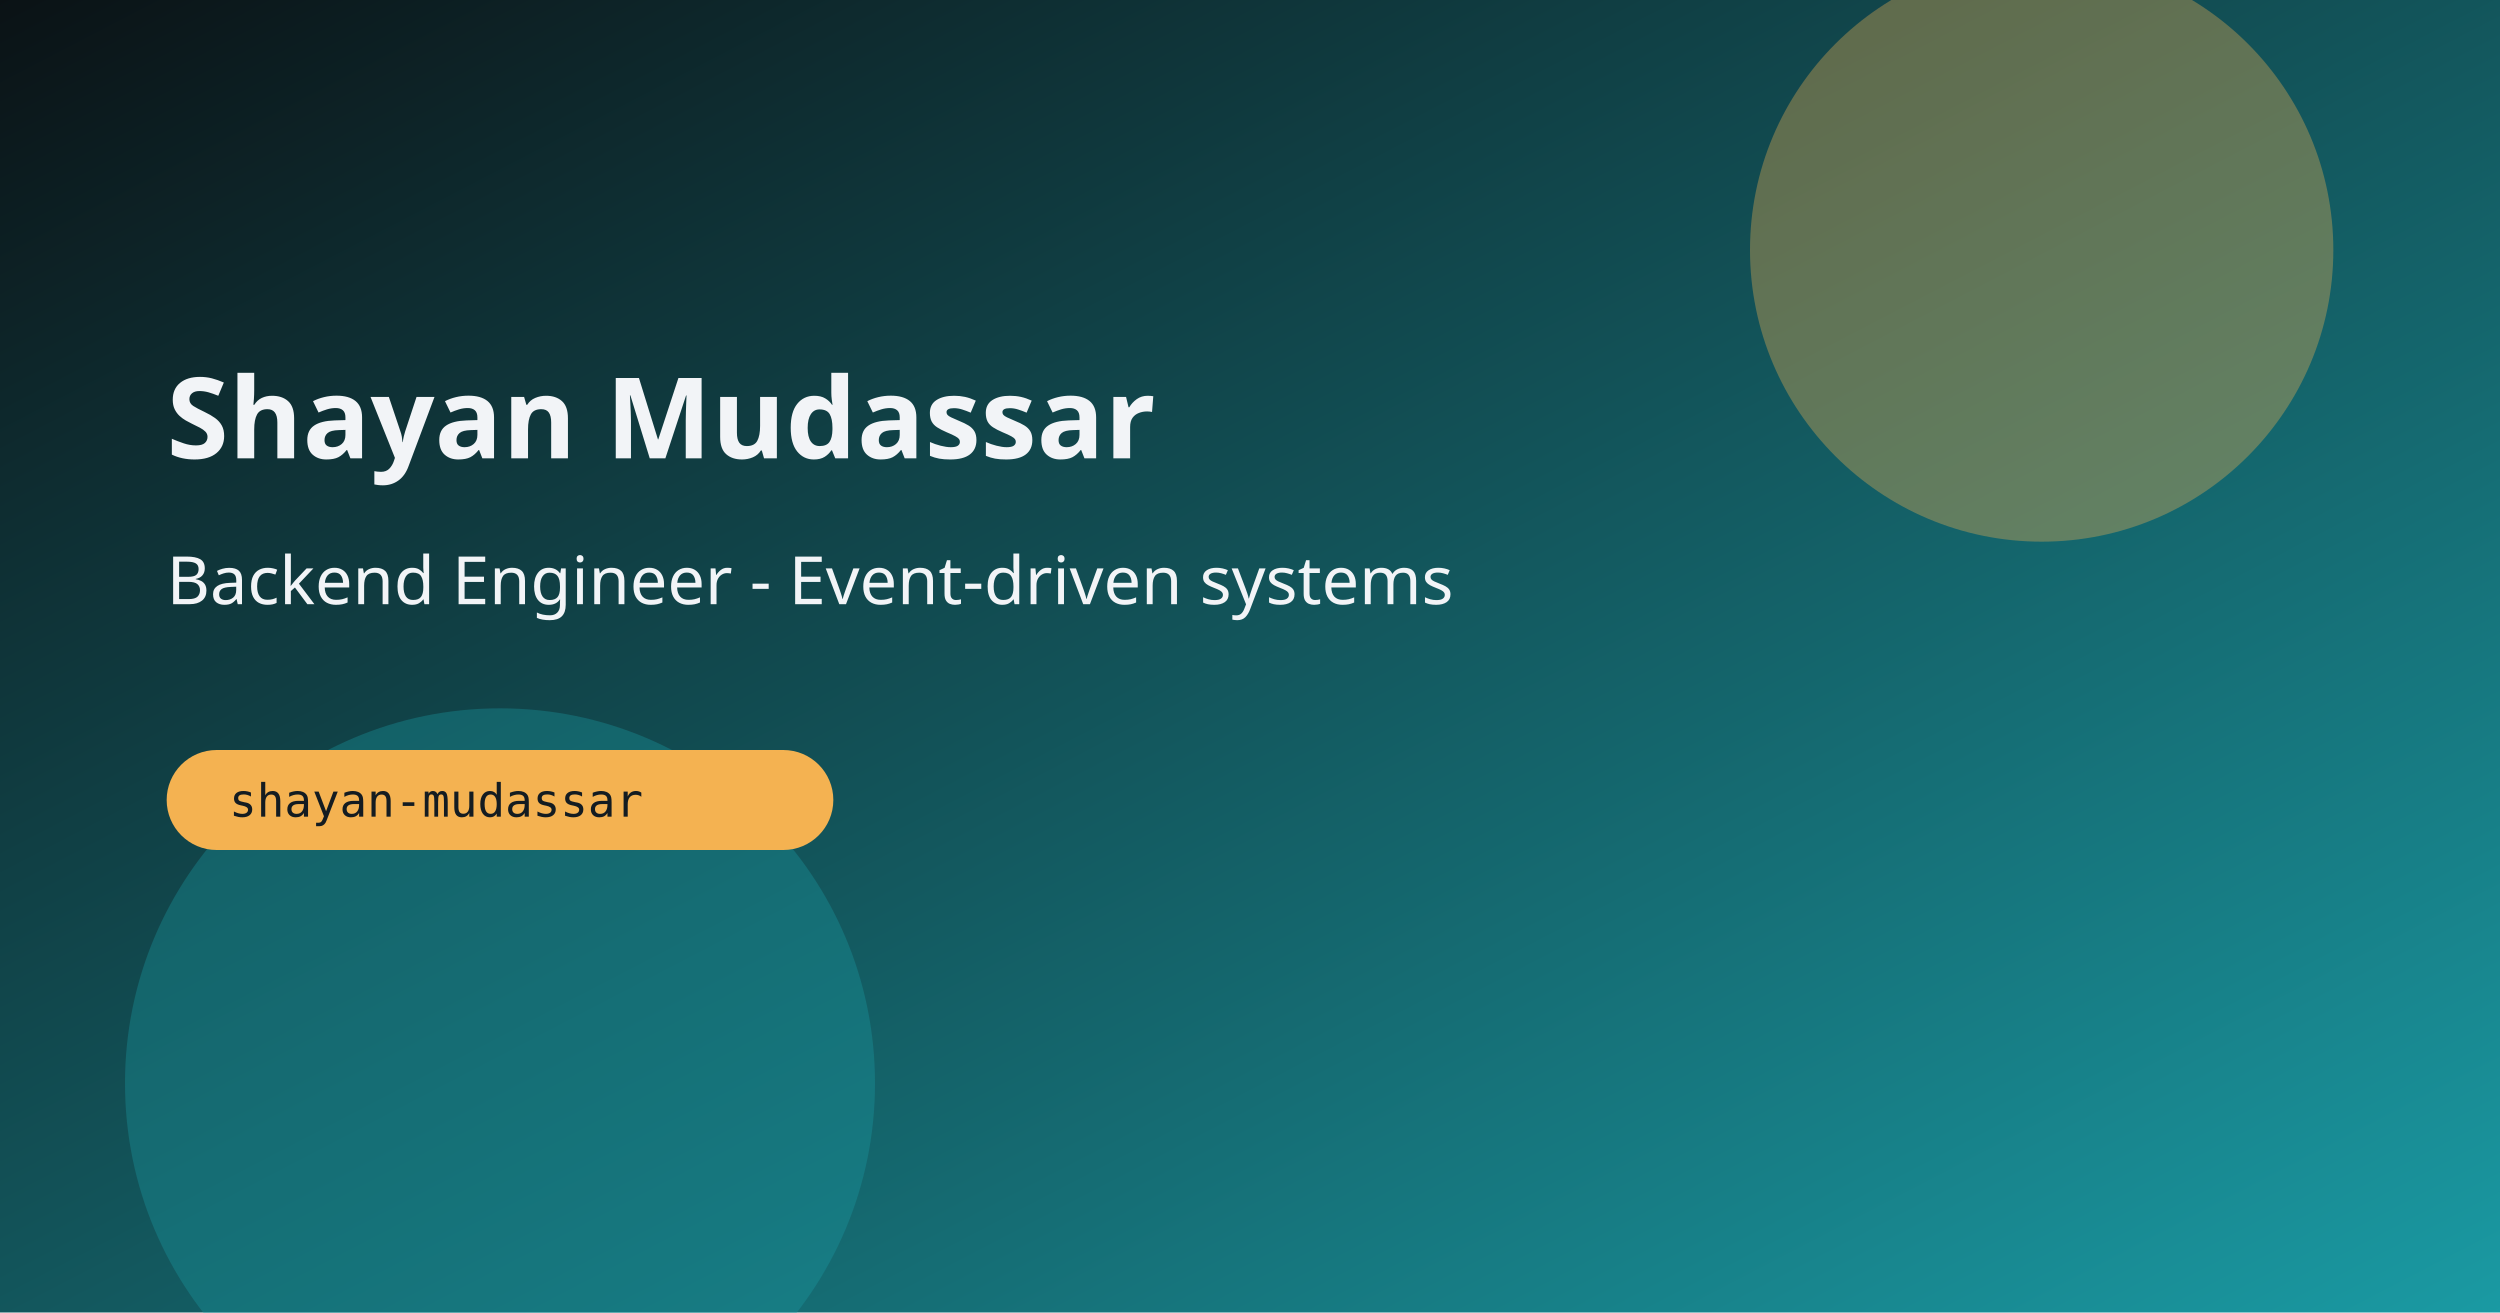
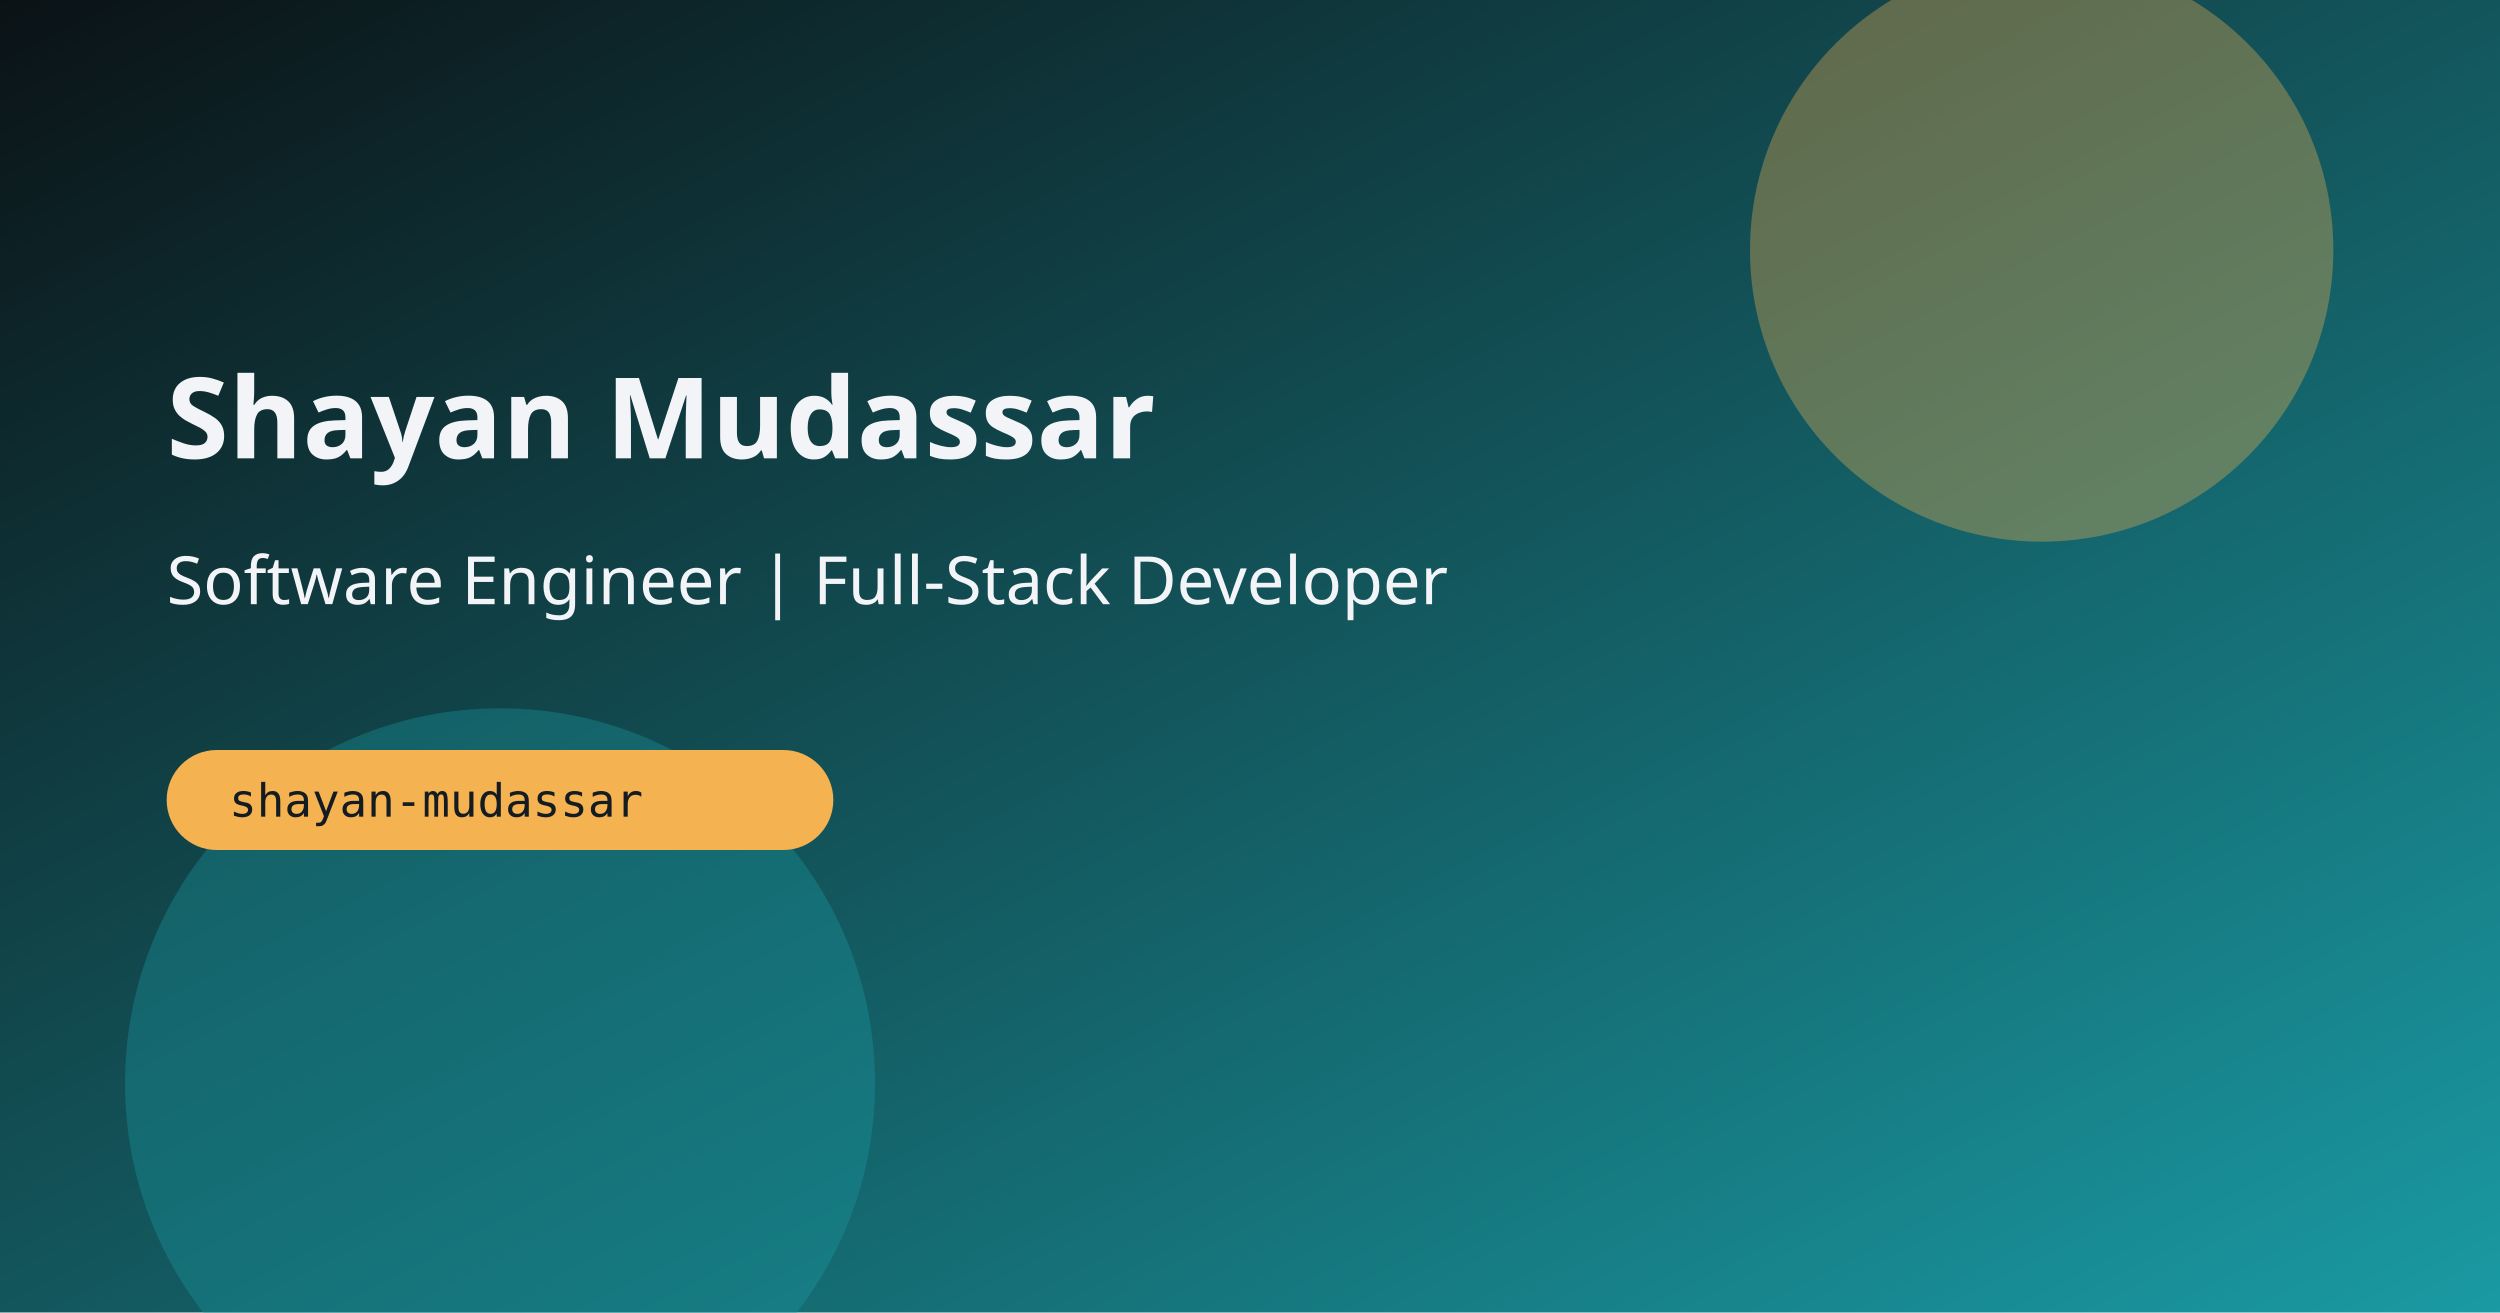
<svg xmlns="http://www.w3.org/2000/svg" width="1200" height="630" viewBox="0 0 1200 630" role="img" aria-label="Shayan Mudassar portfolio">
  <defs>
    <linearGradient id="bg" x1="0" y1="0" x2="1" y2="1">
      <stop offset="0%" stop-color="#0b1215" />
      <stop offset="100%" stop-color="#1a9aa3" />
    </linearGradient>
  </defs>
  <rect width="1200" height="630" fill="url(#bg)" />
  <circle cx="980" cy="120" r="140" fill="#f4b251" opacity="0.35" />
  <circle cx="240" cy="520" r="180" fill="#1a9aa3" opacity="0.35" />
  <text x="80" y="220" fill="#f2f4f7" font-size="54" font-family="Space Grotesk, sans-serif" font-weight="600">
    Shayan Mudassar
  </text>
  <text x="80" y="290" fill="#f2f4f7" font-size="32" font-family="Space Grotesk, sans-serif">
-     Backend Engineer - Event-driven systems
+     Software Engineer | Full-Stack Developer
  </text>
  <rect x="80" y="360" width="320" height="48" rx="24" fill="#f4b251" />
  <text x="110" y="392" fill="#141c21" font-size="22" font-family="IBM Plex Mono, monospace">
    shayan-mudassar
  </text>
</svg>
